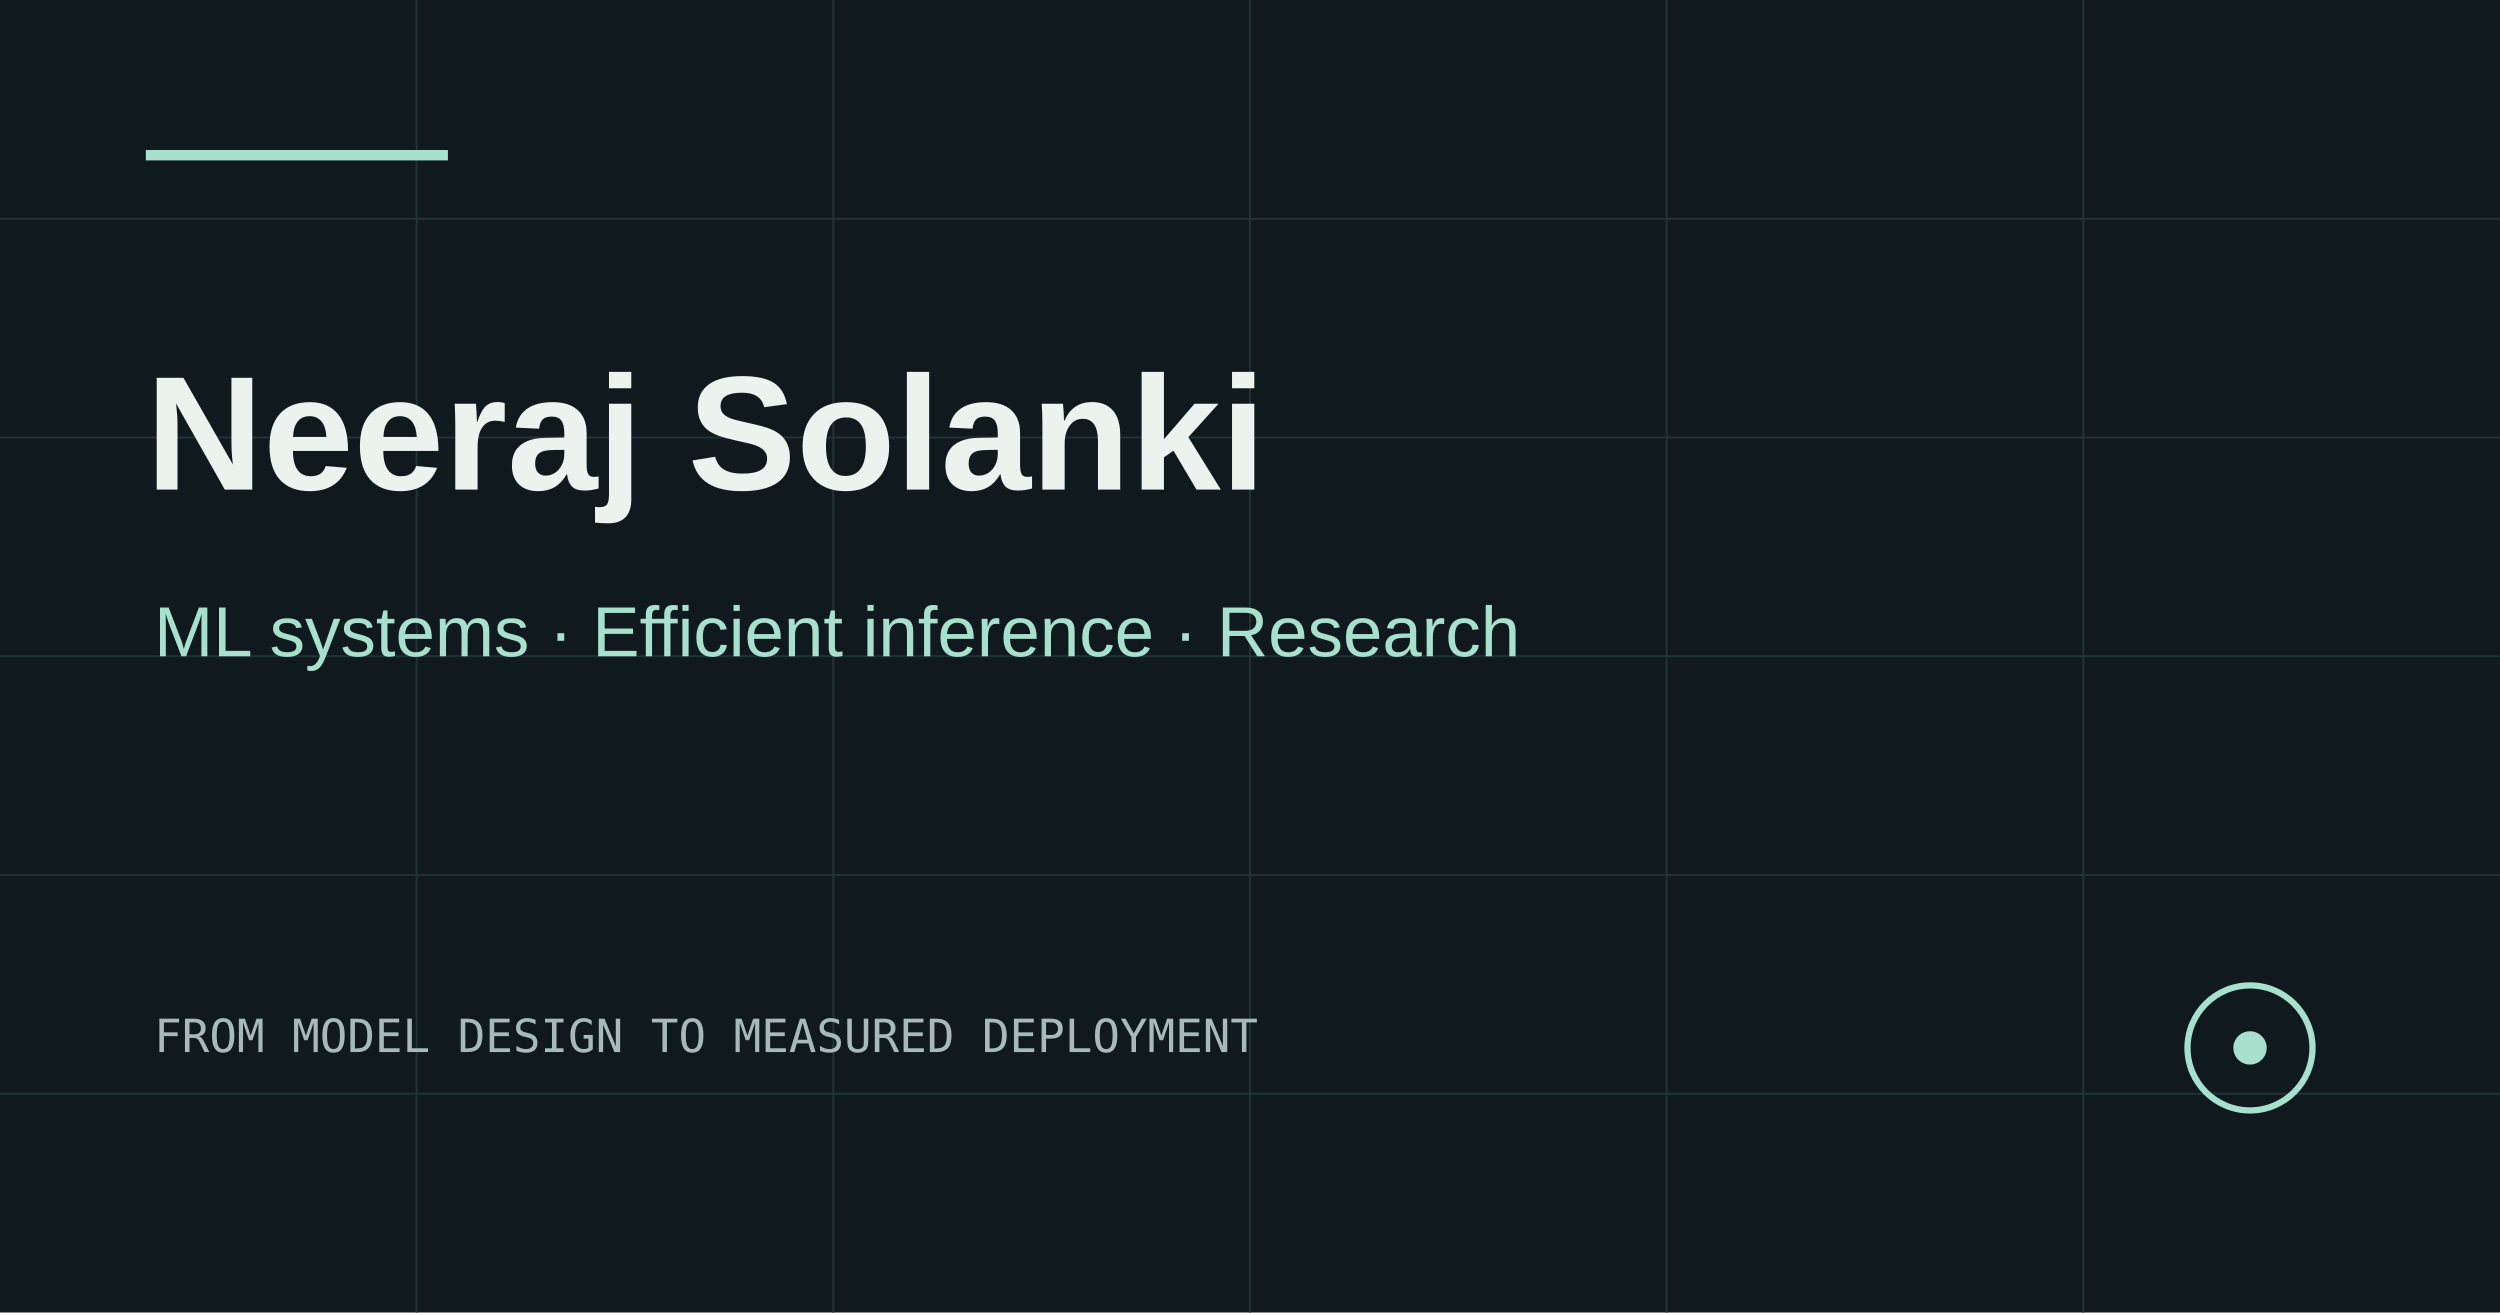
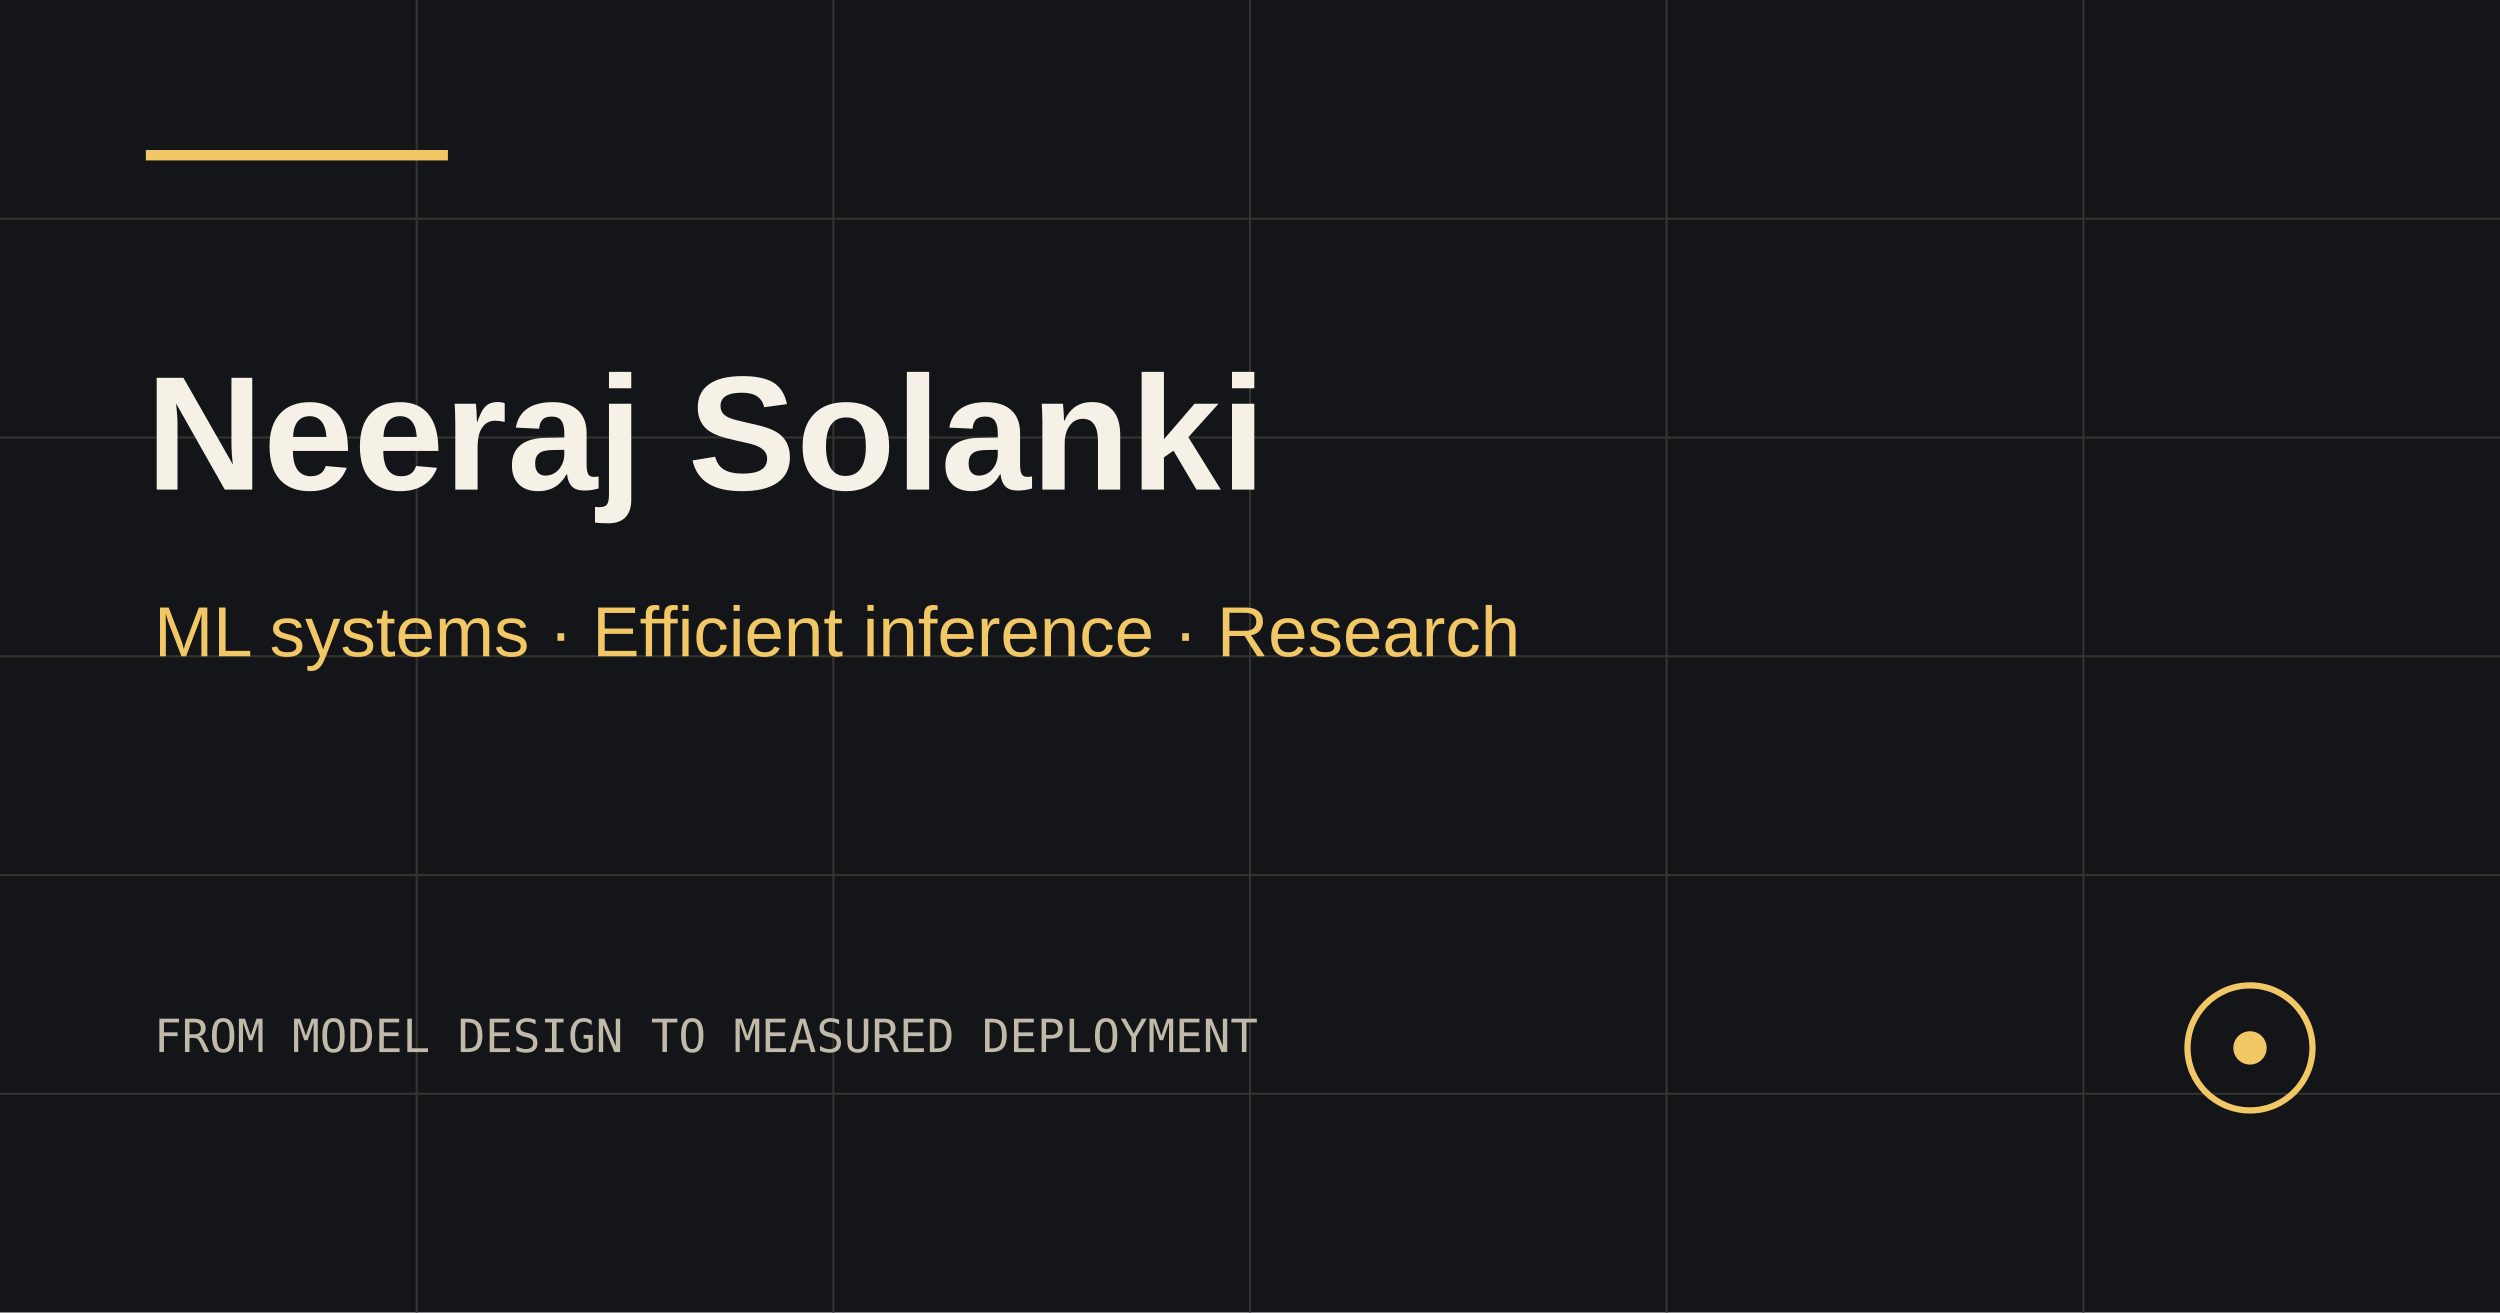
<svg xmlns="http://www.w3.org/2000/svg" width="1200" height="630" viewBox="0 0 1200 630">
-   <rect width="1200" height="630" fill="#10191d" />
-   <path d="M0 525H1200M0 420H1200M0 315H1200M0 210H1200M0 105H1200M200 0V630M400 0V630M600 0V630M800 0V630M1000 0V630" stroke="#203138" stroke-width="1" />
-   <rect x="70" y="72" width="145" height="5" fill="#a7e0cc" />
-   <text x="70" y="235" fill="#ecf3ef" font-family="Arial,sans-serif" font-size="78" font-weight="700">Neeraj Solanki</text>
-   <text x="74" y="315" fill="#a7e0cc" font-family="Arial,sans-serif" font-size="34">ML systems · Efficient inference · Research</text>
-   <text x="74" y="505" fill="#a7b9b8" font-family="monospace" font-size="22">FROM MODEL DESIGN TO MEASURED DEPLOYMENT</text>
-   <circle cx="1080" cy="503" r="30" fill="none" stroke="#a7e0cc" stroke-width="3" />
-   <circle cx="1080" cy="503" r="8" fill="#a7e0cc" />
+   <rect width="1200" height="630" fill="#131518" />
+   <path d="M0 525H1200M0 420H1200M0 315H1200M0 210H1200M0 105H1200M200 0V630M400 0V630M600 0V630M800 0V630M1000 0V630" stroke="#34332f" stroke-width="1" />
+   <rect x="70" y="72" width="145" height="5" fill="#f2c866" />
+   <text x="70" y="235" fill="#f5f1e7" font-family="Arial,sans-serif" font-size="78" font-weight="700">Neeraj Solanki</text>
+   <text x="74" y="315" fill="#f2c866" font-family="Arial,sans-serif" font-size="34">ML systems · Efficient inference · Research</text>
+   <text x="74" y="505" fill="#c1b9a9" font-family="monospace" font-size="22">FROM MODEL DESIGN TO MEASURED DEPLOYMENT</text>
+   <circle cx="1080" cy="503" r="30" fill="none" stroke="#f2c866" stroke-width="3" />
+   <circle cx="1080" cy="503" r="8" fill="#f2c866" />
</svg>
